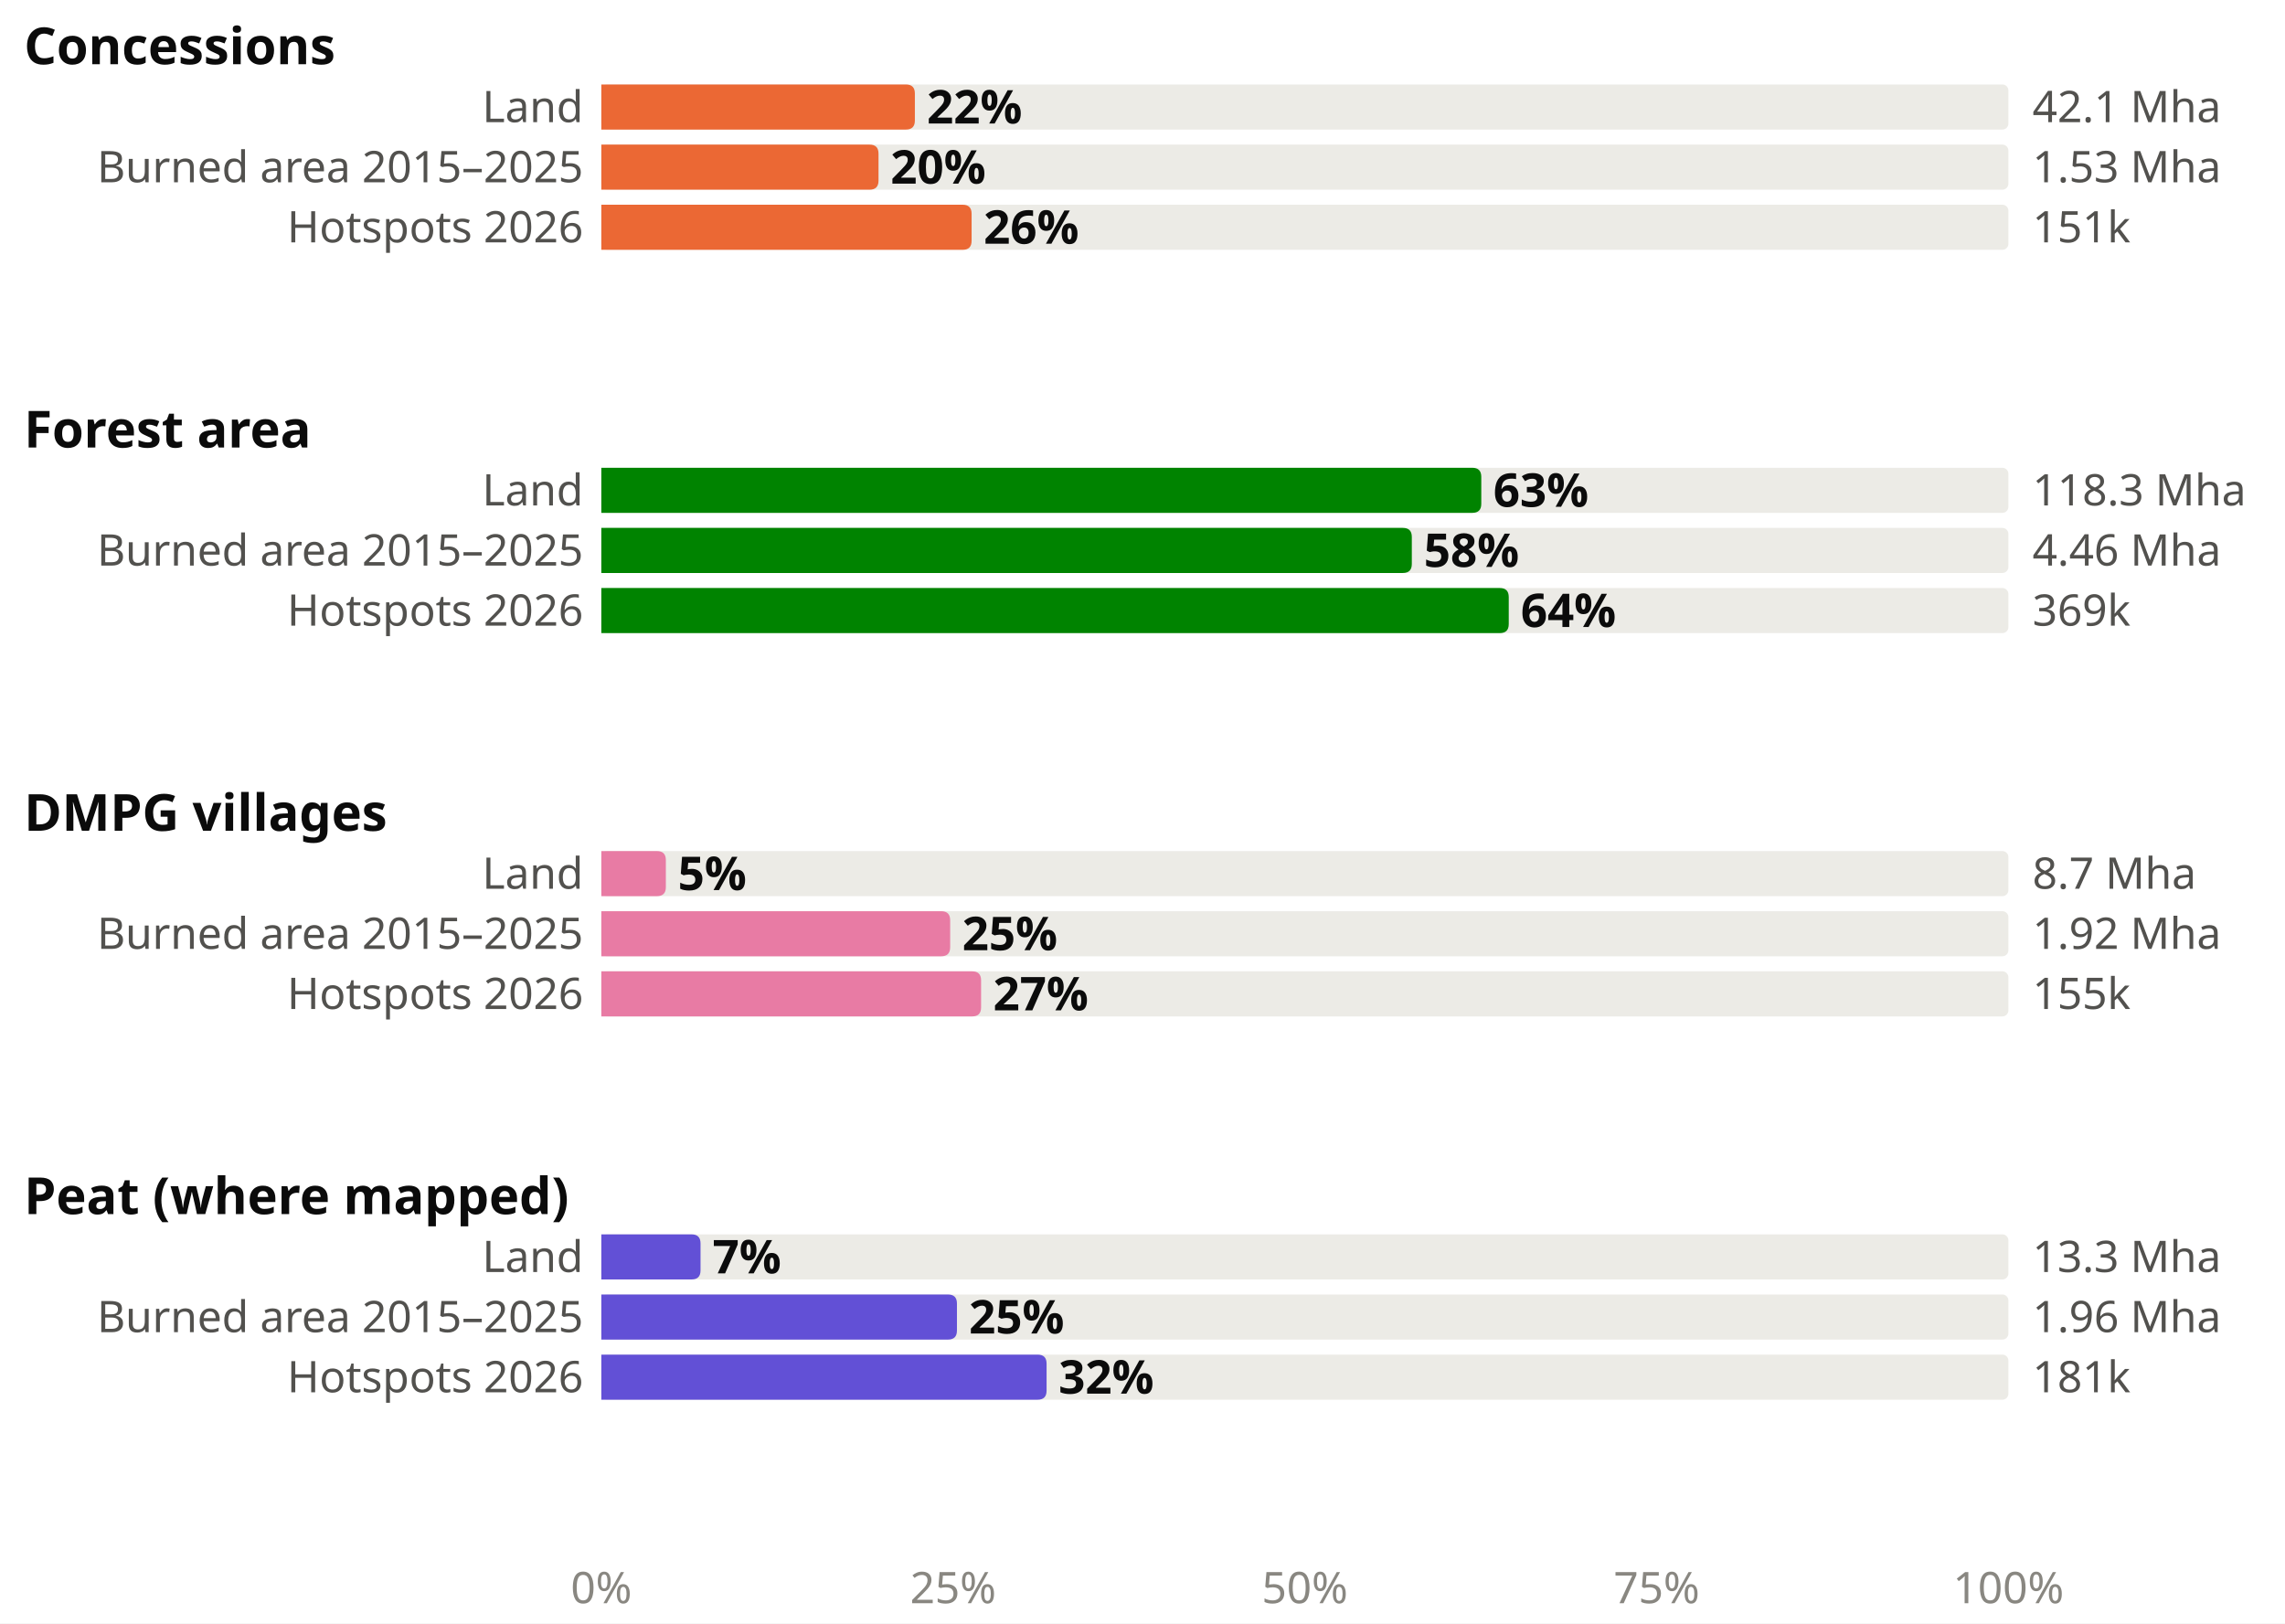
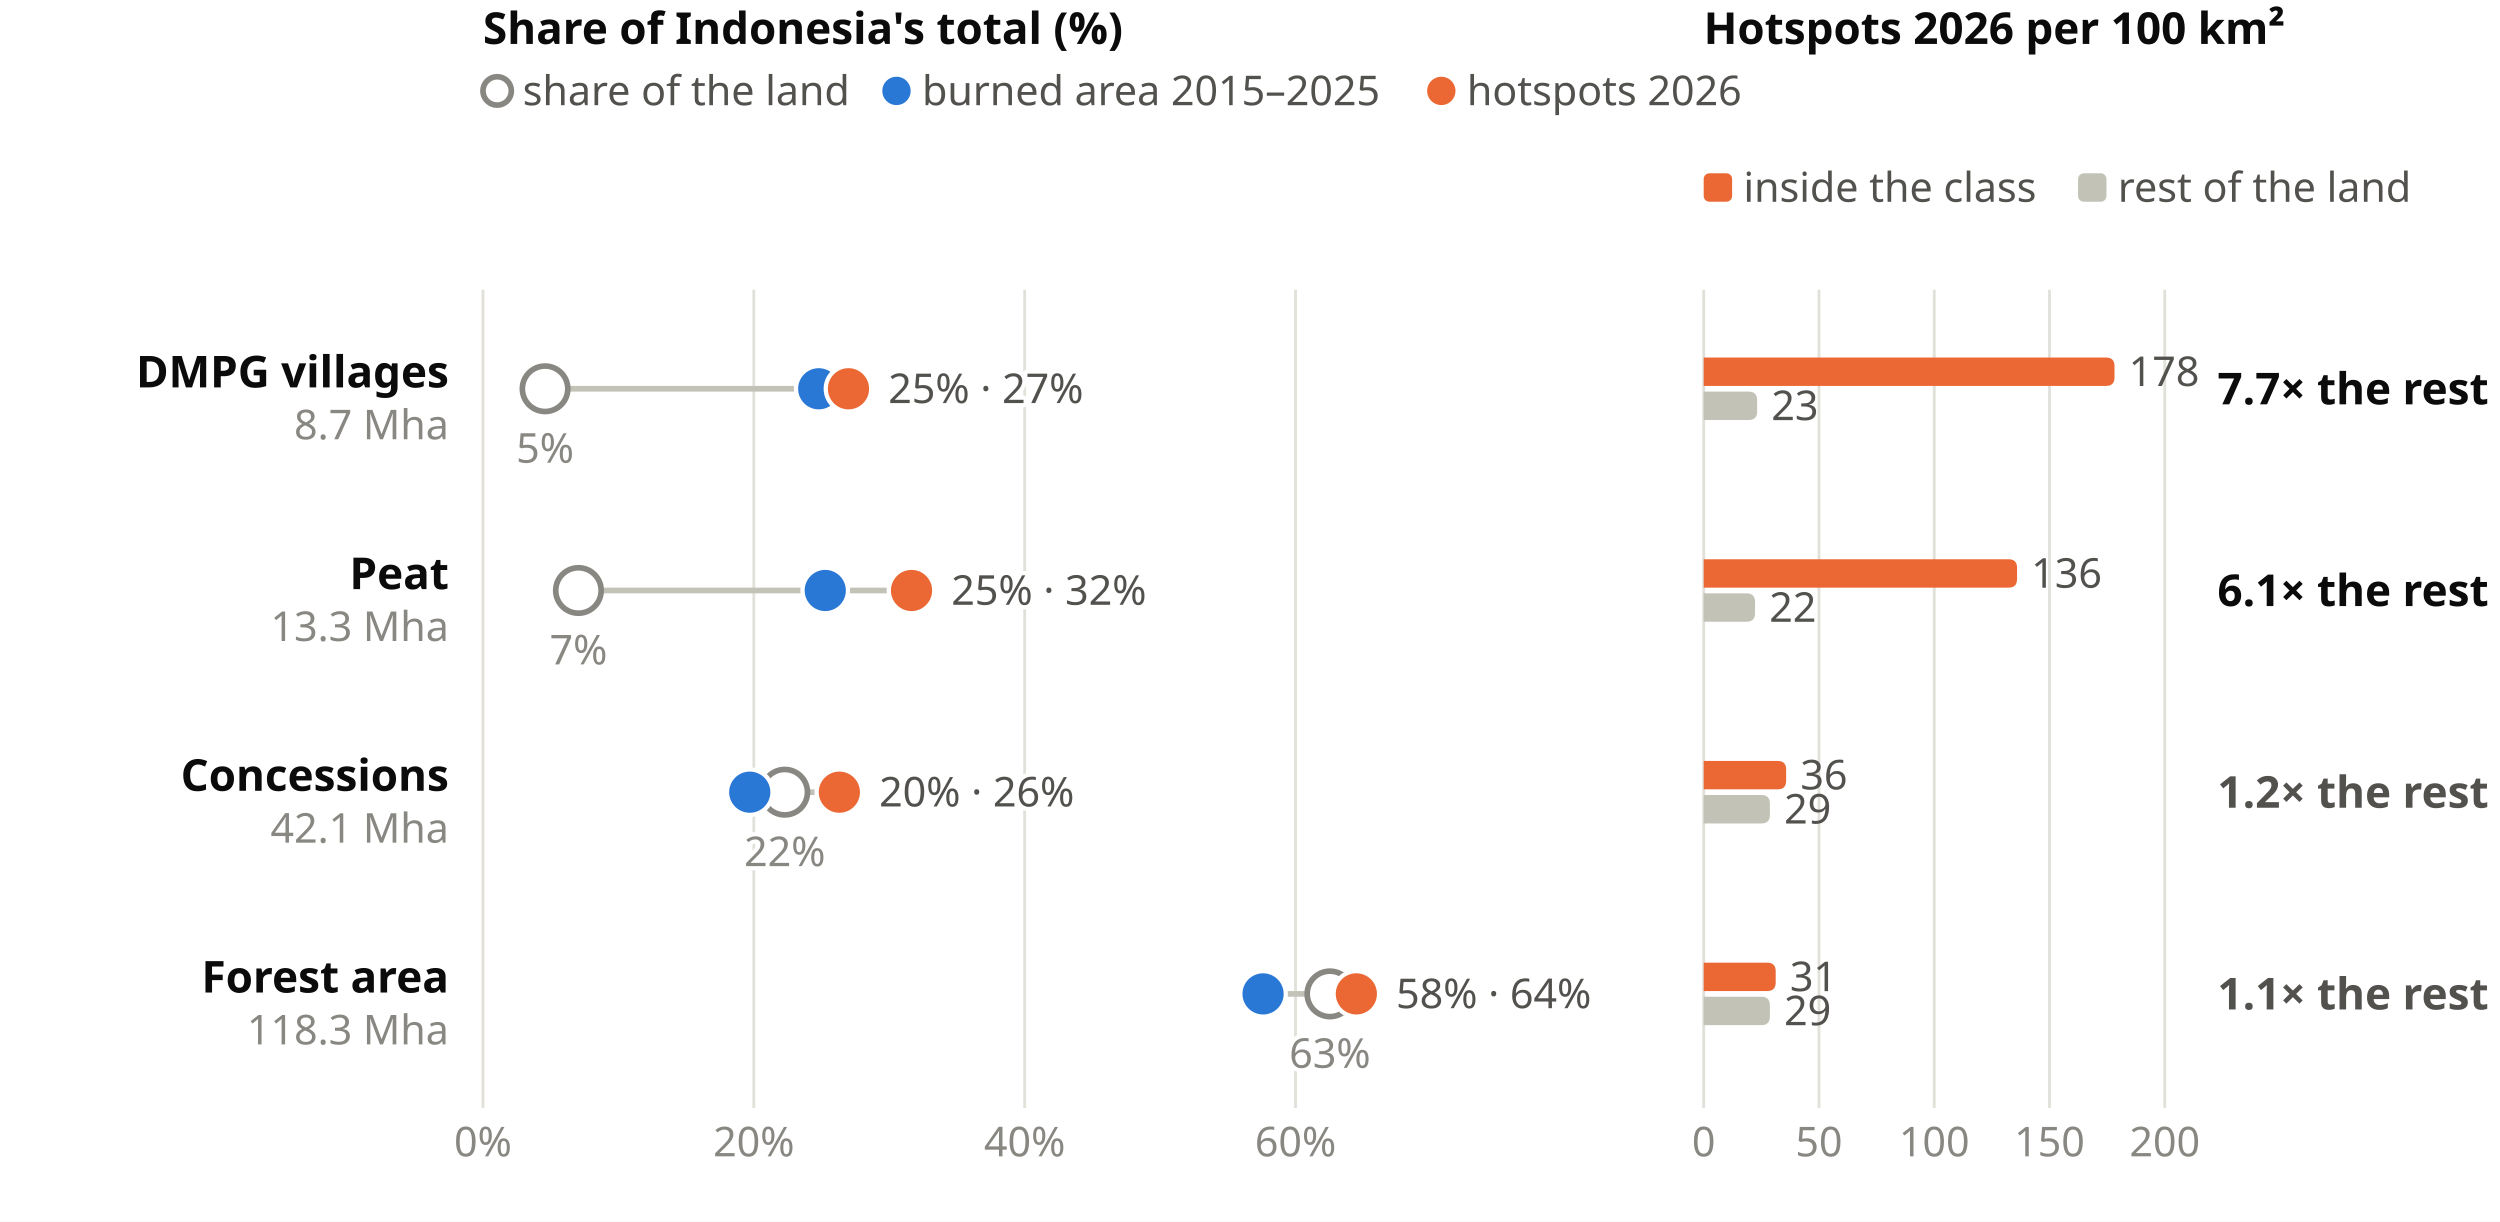
- <svg xmlns="http://www.w3.org/2000/svg" data-name="shares" width="760" height="540" viewBox="0 0 760 540" style="font-family: &quot;Plus Jakarta Sans&quot;, sans-serif;">
-   <rect width="760" height="540" fill="#fff" />
-   <text x="8" y="15.35" font-size="17" fill="#0b0b0b" text-anchor="start" dominant-baseline="middle" font-weight="600">Concessions</text>
-   <rect x="200" y="28.1" width="468" height="15" fill="#ecebe6" rx="2" />
-   <path fill="#eb6834" d="M200,28.1H301.291Q304.291,28.1 304.291,31.1V40.1Q304.291,43.1 301.291,43.1H200Z" />
-   <text x="194" y="35.6" font-size="14.5" fill="#52514e" text-anchor="end" dominant-baseline="middle" font-weight="400">Land</text>
-   <text x="308.291" y="35.6" font-size="15.5" fill="#0b0b0b" text-anchor="start" dominant-baseline="middle" font-weight="600">22%</text>
-   <text x="676" y="35.6" font-size="14.5" fill="#52514e" text-anchor="start" dominant-baseline="middle" font-weight="400">42.1 Mha</text>
-   <rect x="200" y="48.1" width="468" height="15" fill="#ecebe6" rx="2" />
-   <path fill="#eb6834" d="M200,48.1H289.197Q292.197,48.1 292.197,51.1V60.1Q292.197,63.1 289.197,63.1H200Z" />
-   <text x="194" y="55.6" font-size="14.5" fill="#52514e" text-anchor="end" dominant-baseline="middle" font-weight="400">Burned area 2015–2025</text>
-   <text x="296.197" y="55.6" font-size="15.5" fill="#0b0b0b" text-anchor="start" dominant-baseline="middle" font-weight="600">20%</text>
-   <text x="676" y="55.6" font-size="14.5" fill="#52514e" text-anchor="start" dominant-baseline="middle" font-weight="400">1.53 Mha</text>
-   <rect x="200" y="68.1" width="468" height="15" fill="#ecebe6" rx="2" />
-   <path fill="#eb6834" d="M200,68.1H320.161Q323.161,68.1 323.161,71.1V80.1Q323.161,83.1 320.161,83.1H200Z" />
-   <text x="194" y="75.6" font-size="14.5" fill="#52514e" text-anchor="end" dominant-baseline="middle" font-weight="400">Hotspots 2026</text>
-   <text x="327.161" y="75.6" font-size="15.5" fill="#0b0b0b" text-anchor="start" dominant-baseline="middle" font-weight="600">26%</text>
-   <text x="676" y="75.6" font-size="14.5" fill="#52514e" text-anchor="start" dominant-baseline="middle" font-weight="400">151k</text>
-   <text x="8" y="142.85" font-size="17" fill="#0b0b0b" text-anchor="start" dominant-baseline="middle" font-weight="600">Forest area</text>
-   <rect x="200" y="155.6" width="468" height="15" fill="#ecebe6" rx="2" />
-   <path fill="#008300" d="M200,155.6H489.68Q492.68,155.6 492.68,158.6V167.6Q492.68,170.6 489.68,170.6H200Z" />
-   <text x="194" y="163.1" font-size="14.5" fill="#52514e" text-anchor="end" dominant-baseline="middle" font-weight="400">Land</text>
-   <text x="496.68" y="163.1" font-size="15.5" fill="#0b0b0b" text-anchor="start" dominant-baseline="middle" font-weight="600">63%</text>
-   <text x="676" y="163.1" font-size="14.5" fill="#52514e" text-anchor="start" dominant-baseline="middle" font-weight="400">118.3 Mha</text>
-   <rect x="200" y="175.6" width="468" height="15" fill="#ecebe6" rx="2" />
-   <path fill="#008300" d="M200,175.6H466.578Q469.578,175.6 469.578,178.6V187.6Q469.578,190.6 466.578,190.6H200Z" />
-   <text x="194" y="183.1" font-size="14.5" fill="#52514e" text-anchor="end" dominant-baseline="middle" font-weight="400">Burned area 2015–2025</text>
-   <text x="473.578" y="183.1" font-size="15.5" fill="#0b0b0b" text-anchor="start" dominant-baseline="middle" font-weight="600">58%</text>
-   <text x="676" y="183.1" font-size="14.5" fill="#52514e" text-anchor="start" dominant-baseline="middle" font-weight="400">4.46 Mha</text>
-   <rect x="200" y="195.6" width="468" height="15" fill="#ecebe6" rx="2" />
-   <path fill="#008300" d="M200,195.6H498.815Q501.815,195.6 501.815,198.6V207.6Q501.815,210.6 498.815,210.6H200Z" />
-   <text x="194" y="203.1" font-size="14.5" fill="#52514e" text-anchor="end" dominant-baseline="middle" font-weight="400">Hotspots 2026</text>
-   <text x="505.815" y="203.1" font-size="15.5" fill="#0b0b0b" text-anchor="start" dominant-baseline="middle" font-weight="600">64%</text>
-   <text x="676" y="203.1" font-size="14.5" fill="#52514e" text-anchor="start" dominant-baseline="middle" font-weight="400">369k</text>
-   <text x="8" y="270.35" font-size="17" fill="#0b0b0b" text-anchor="start" dominant-baseline="middle" font-weight="600">DMPG villages</text>
-   <rect x="200" y="283.1" width="468" height="15" fill="#ecebe6" rx="2" />
-   <path fill="#e87ba4" d="M200,283.1H218.468Q221.468,283.1 221.468,286.1V295.1Q221.468,298.1 218.468,298.1H200Z" />
-   <text x="194" y="290.6" font-size="14.5" fill="#52514e" text-anchor="end" dominant-baseline="middle" font-weight="400">Land</text>
-   <text x="225.468" y="290.6" font-size="15.5" fill="#0b0b0b" text-anchor="start" dominant-baseline="middle" font-weight="600">5%</text>
-   <text x="676" y="290.6" font-size="14.5" fill="#52514e" text-anchor="start" dominant-baseline="middle" font-weight="400">8.7 Mha</text>
-   <rect x="200" y="303.1" width="468" height="15" fill="#ecebe6" rx="2" />
-   <path fill="#e87ba4" d="M200,303.1H313.031Q316.031,303.1 316.031,306.1V315.1Q316.031,318.1 313.031,318.1H200Z" />
-   <text x="194" y="310.6" font-size="14.5" fill="#52514e" text-anchor="end" dominant-baseline="middle" font-weight="400">Burned area 2015–2025</text>
-   <text x="320.031" y="310.6" font-size="15.5" fill="#0b0b0b" text-anchor="start" dominant-baseline="middle" font-weight="600">25%</text>
-   <text x="676" y="310.6" font-size="14.5" fill="#52514e" text-anchor="start" dominant-baseline="middle" font-weight="400">1.92 Mha</text>
-   <rect x="200" y="323.1" width="468" height="15" fill="#ecebe6" rx="2" />
-   <path fill="#e87ba4" d="M200,323.1H323.316Q326.316,323.1 326.316,326.1V335.1Q326.316,338.1 323.316,338.1H200Z" />
-   <text x="194" y="330.6" font-size="14.5" fill="#52514e" text-anchor="end" dominant-baseline="middle" font-weight="400">Hotspots 2026</text>
-   <text x="330.316" y="330.6" font-size="15.5" fill="#0b0b0b" text-anchor="start" dominant-baseline="middle" font-weight="600">27%</text>
-   <text x="676" y="330.6" font-size="14.5" fill="#52514e" text-anchor="start" dominant-baseline="middle" font-weight="400">155k</text>
-   <text x="8" y="397.85" font-size="17" fill="#0b0b0b" text-anchor="start" dominant-baseline="middle" font-weight="600">Peat (where mapped)</text>
-   <rect x="200" y="410.6" width="468" height="15" fill="#ecebe6" rx="2" />
-   <path fill="#6250d6" d="M200,410.6H229.999Q232.999,410.6 232.999,413.6V422.6Q232.999,425.6 229.999,425.6H200Z" />
-   <text x="194" y="418.1" font-size="14.5" fill="#52514e" text-anchor="end" dominant-baseline="middle" font-weight="400">Land</text>
-   <text x="236.999" y="418.1" font-size="15.5" fill="#0b0b0b" text-anchor="start" dominant-baseline="middle" font-weight="600">7%</text>
-   <text x="676" y="418.1" font-size="14.5" fill="#52514e" text-anchor="start" dominant-baseline="middle" font-weight="400">13.3 Mha</text>
-   <rect x="200" y="430.6" width="468" height="15" fill="#ecebe6" rx="2" />
-   <path fill="#6250d6" d="M200,430.6H315.285Q318.285,430.6 318.285,433.6V442.6Q318.285,445.6 315.285,445.6H200Z" />
-   <text x="194" y="438.1" font-size="14.5" fill="#52514e" text-anchor="end" dominant-baseline="middle" font-weight="400">Burned area 2015–2025</text>
-   <text x="322.285" y="438.1" font-size="15.5" fill="#0b0b0b" text-anchor="start" dominant-baseline="middle" font-weight="600">25%</text>
-   <text x="676" y="438.1" font-size="14.5" fill="#52514e" text-anchor="start" dominant-baseline="middle" font-weight="400">1.96 Mha</text>
-   <rect x="200" y="450.6" width="468" height="15" fill="#ecebe6" rx="2" />
-   <path fill="#6250d6" d="M200,450.6H345.097Q348.097,450.6 348.097,453.6V462.6Q348.097,465.6 345.097,465.6H200Z" />
-   <text x="194" y="458.1" font-size="14.5" fill="#52514e" text-anchor="end" dominant-baseline="middle" font-weight="400">Hotspots 2026</text>
-   <text x="352.097" y="458.1" font-size="15.5" fill="#0b0b0b" text-anchor="start" dominant-baseline="middle" font-weight="600">32%</text>
-   <text x="676" y="458.1" font-size="14.5" fill="#52514e" text-anchor="start" dominant-baseline="middle" font-weight="400">181k</text>
-   <g transform="translate(0,520)" fill="none" font-size="10" font-family="sans-serif" text-anchor="middle">
-     <g class="tick" opacity="1" transform="translate(200,0)">
-       <line stroke="#e1e0d9" y2="0" />
-       <text fill="#898781" y="3" dy="0.71em" font-size="14.5" style="font-family: &quot;Plus Jakarta Sans&quot;, sans-serif;">0%</text>
-     </g>
-     <g class="tick" opacity="1" transform="translate(317,0)">
-       <line stroke="#e1e0d9" y2="0" />
-       <text fill="#898781" y="3" dy="0.71em" font-size="14.5" style="font-family: &quot;Plus Jakarta Sans&quot;, sans-serif;">25%</text>
-     </g>
-     <g class="tick" opacity="1" transform="translate(434,0)">
-       <line stroke="#e1e0d9" y2="0" />
-       <text fill="#898781" y="3" dy="0.71em" font-size="14.5" style="font-family: &quot;Plus Jakarta Sans&quot;, sans-serif;">50%</text>
-     </g>
-     <g class="tick" opacity="1" transform="translate(551,0)">
-       <line stroke="#e1e0d9" y2="0" />
-       <text fill="#898781" y="3" dy="0.71em" font-size="14.5" style="font-family: &quot;Plus Jakarta Sans&quot;, sans-serif;">75%</text>
-     </g>
-     <g class="tick" opacity="1" transform="translate(668,0)">
-       <line stroke="#e1e0d9" y2="0" />
-       <text fill="#898781" y="3" dy="0.71em" font-size="14.5" style="font-family: &quot;Plus Jakarta Sans&quot;, sans-serif;">100%</text>
-     </g>
-   </g>
+ <svg xmlns="http://www.w3.org/2000/svg" data-name="shares" width="880" height="430" viewBox="0 0 880 430" style="font-family: &quot;Plus Jakarta Sans&quot;, sans-serif;">
+   <rect width="880" height="430" fill="#fff" />
+   <text x="170" y="10" font-size="15.5" fill="#0b0b0b" text-anchor="start" dominant-baseline="middle" font-weight="600">Share of Indonesia's total (%)</text>
+   <text x="599.7" y="10" font-size="15.5" fill="#0b0b0b" text-anchor="start" dominant-baseline="middle" font-weight="600">Hotspots 2026 per 100 km²</text>
+   <circle cx="175" cy="32" r="5" fill="#fff" stroke="#898781" stroke-width="2" />
+   <text x="184" y="32" font-size="14.5" fill="#52514e" text-anchor="start" dominant-baseline="middle" font-weight="400">share of the land</text>
+   <circle cx="315.562" cy="32" r="5" fill="#2a78d6" />
+   <text x="324.562" y="32" font-size="14.5" fill="#52514e" text-anchor="start" dominant-baseline="middle" font-weight="400">burned area 2015–2025</text>
+   <circle cx="507.344" cy="32" r="5" fill="#eb6834" />
+   <text x="516.344" y="32" font-size="14.5" fill="#52514e" text-anchor="start" dominant-baseline="middle" font-weight="400">hotspots 2026</text>
+   <line x1="170" x2="170" y1="102" y2="390" stroke="#e1e0d9" />
+   <text x="170" y="402" font-size="14.5" fill="#898781" text-anchor="middle" dominant-baseline="middle" font-weight="400">0%</text>
+   <line x1="265.343" x2="265.343" y1="102" y2="390" stroke="#e1e0d9" />
+   <text x="265.343" y="402" font-size="14.5" fill="#898781" text-anchor="middle" dominant-baseline="middle" font-weight="400">20%</text>
+   <line x1="360.686" x2="360.686" y1="102" y2="390" stroke="#e1e0d9" />
+   <text x="360.686" y="402" font-size="14.5" fill="#898781" text-anchor="middle" dominant-baseline="middle" font-weight="400">40%</text>
+   <line x1="456.029" x2="456.029" y1="102" y2="390" stroke="#e1e0d9" />
+   <text x="456.029" y="402" font-size="14.5" fill="#898781" text-anchor="middle" dominant-baseline="middle" font-weight="400">60%</text>
+   <line x1="599.7" x2="599.7" y1="102" y2="390" stroke="#e1e0d9" />
+   <text x="599.7" y="402" font-size="14.5" fill="#898781" text-anchor="middle" dominant-baseline="middle" font-weight="400">0</text>
+   <line x1="640.275" x2="640.275" y1="102" y2="390" stroke="#e1e0d9" />
+   <text x="640.275" y="402" font-size="14.5" fill="#898781" text-anchor="middle" dominant-baseline="middle" font-weight="400">50</text>
+   <line x1="680.85" x2="680.85" y1="102" y2="390" stroke="#e1e0d9" />
+   <text x="680.85" y="402" font-size="14.5" fill="#898781" text-anchor="middle" dominant-baseline="middle" font-weight="400">100</text>
+   <line x1="721.425" x2="721.425" y1="102" y2="390" stroke="#e1e0d9" />
+   <text x="721.425" y="402" font-size="14.5" fill="#898781" text-anchor="middle" dominant-baseline="middle" font-weight="400">150</text>
+   <line x1="762" x2="762" y1="102" y2="390" stroke="#e1e0d9" />
+   <text x="762" y="402" font-size="14.5" fill="#898781" text-anchor="middle" dominant-baseline="middle" font-weight="400">200</text>
+   <rect x="599.7" y="61" width="10" height="10" rx="2" fill="#eb6834" />
+   <text x="613.7" y="66" font-size="14.5" fill="#52514e" text-anchor="start" dominant-baseline="middle" font-weight="400">inside the class</text>
+   <rect x="731.481" y="61" width="10" height="10" rx="2" fill="#c3c2b7" />
+   <text x="745.481" y="66" font-size="14.5" fill="#52514e" text-anchor="start" dominant-baseline="middle" font-weight="400">rest of the land</text>
+   <text x="158" y="130.9" font-size="15.5" fill="#0b0b0b" text-anchor="end" dominant-baseline="middle" font-weight="600">DMPG villages</text>
+   <text x="158" y="149.6" font-size="14.5" fill="#898781" text-anchor="end" dominant-baseline="middle" font-weight="400">8.7 Mha</text>
+   <line x1="191.868" x2="298.668" y1="136.85" y2="136.85" stroke="#c3c2b7" stroke-width="2" />
+   <circle cx="191.868" cy="136.85" r="8" fill="#fff" stroke="#898781" stroke-width="2" />
+   <circle cx="288.192" cy="136.85" r="8" fill="#2a78d6" stroke="#fff" stroke-width="1.5" />
+   <circle cx="298.668" cy="136.85" r="8" fill="#eb6834" stroke="#fff" stroke-width="1.5" />
+   <text x="191.868" y="157.85" font-size="14.5" fill="#898781" text-anchor="middle" dominant-baseline="middle" font-weight="400" stroke="#fff" stroke-width="3" paint-order="stroke" stroke-linejoin="round">5%</text>
+   <text x="312.668" y="136.85" font-size="14.5" fill="#52514e" text-anchor="start" dominant-baseline="middle" font-weight="400" stroke="#fff" stroke-width="3" paint-order="stroke" stroke-linejoin="round">25% · 27%</text>
+   <path fill="#eb6834" d="M599.7,125.85H741.311Q744.311,125.85 744.311,128.85V132.85Q744.311,135.85 741.311,135.85H599.7Z" />
+   <text x="749.311" y="130.85" font-size="14.5" fill="#52514e" text-anchor="start" dominant-baseline="middle" font-weight="400">178</text>
+   <path fill="#c3c2b7" d="M599.7,137.85H615.507Q618.507,137.85 618.507,140.85V144.85Q618.507,147.85 615.507,147.85H599.7Z" />
+   <text x="623.507" y="142.85" font-size="14.5" fill="#52514e" text-anchor="start" dominant-baseline="middle" font-weight="400">23</text>
+   <text x="876" y="136.85" font-size="15.5" fill="#0b0b0b" text-anchor="end" dominant-baseline="middle" font-weight="600">7.7× the rest</text>
+   <text x="158" y="201.9" font-size="15.5" fill="#0b0b0b" text-anchor="end" dominant-baseline="middle" font-weight="600">Peat</text>
+   <text x="158" y="220.6" font-size="14.5" fill="#898781" text-anchor="end" dominant-baseline="middle" font-weight="400">13.3 Mha</text>
+   <line x1="203.613" x2="320.854" y1="207.85" y2="207.85" stroke="#c3c2b7" stroke-width="2" />
+   <circle cx="203.613" cy="207.85" r="8" fill="#fff" stroke="#898781" stroke-width="2" />
+   <circle cx="290.487" cy="207.85" r="8" fill="#2a78d6" stroke="#fff" stroke-width="1.5" />
+   <circle cx="320.854" cy="207.85" r="8" fill="#eb6834" stroke="#fff" stroke-width="1.5" />
+   <text x="203.613" y="228.85" font-size="14.5" fill="#898781" text-anchor="middle" dominant-baseline="middle" font-weight="400" stroke="#fff" stroke-width="3" paint-order="stroke" stroke-linejoin="round">7%</text>
+   <text x="334.854" y="207.85" font-size="14.5" fill="#52514e" text-anchor="start" dominant-baseline="middle" font-weight="400" stroke="#fff" stroke-width="3" paint-order="stroke" stroke-linejoin="round">25% · 32%</text>
+   <path fill="#eb6834" d="M599.7,196.85H707.004Q710.004,196.85 710.004,199.85V203.85Q710.004,206.85 707.004,206.85H599.7Z" />
+   <text x="715.004" y="201.85" font-size="14.5" fill="#52514e" text-anchor="start" dominant-baseline="middle" font-weight="400">136</text>
+   <path fill="#c3c2b7" d="M599.7,208.85H614.775Q617.775,208.85 617.775,211.85V215.85Q617.775,218.85 614.775,218.85H599.7Z" />
+   <text x="622.775" y="213.85" font-size="14.5" fill="#52514e" text-anchor="start" dominant-baseline="middle" font-weight="400">22</text>
+   <text x="876" y="207.85" font-size="15.5" fill="#0b0b0b" text-anchor="end" dominant-baseline="middle" font-weight="600">6.1× the rest</text>
+   <text x="158" y="272.9" font-size="15.5" fill="#0b0b0b" text-anchor="end" dominant-baseline="middle" font-weight="600">Concessions</text>
+   <text x="158" y="291.6" font-size="14.5" fill="#898781" text-anchor="end" dominant-baseline="middle" font-weight="400">42.1 Mha</text>
+   <line x1="263.914" x2="295.455" y1="278.85" y2="278.85" stroke="#c3c2b7" stroke-width="2" />
+   <circle cx="276.233" cy="278.85" r="8" fill="#fff" stroke="#898781" stroke-width="2" />
+   <circle cx="263.914" cy="278.85" r="8" fill="#2a78d6" stroke="#fff" stroke-width="1.5" />
+   <circle cx="295.455" cy="278.85" r="8" fill="#eb6834" stroke="#fff" stroke-width="1.5" />
+   <text x="276.233" y="299.85" font-size="14.5" fill="#898781" text-anchor="middle" dominant-baseline="middle" font-weight="400" stroke="#fff" stroke-width="3" paint-order="stroke" stroke-linejoin="round">22%</text>
+   <text x="309.455" y="278.85" font-size="14.5" fill="#52514e" text-anchor="start" dominant-baseline="middle" font-weight="400" stroke="#fff" stroke-width="3" paint-order="stroke" stroke-linejoin="round">20% · 26%</text>
+   <path fill="#eb6834" d="M599.7,267.85H625.725Q628.725,267.85 628.725,270.85V274.85Q628.725,277.85 625.725,277.85H599.7Z" />
+   <text x="633.725" y="272.85" font-size="14.5" fill="#52514e" text-anchor="start" dominant-baseline="middle" font-weight="400">36</text>
+   <path fill="#c3c2b7" d="M599.7,279.85H620.003Q623.003,279.85 623.003,282.85V286.85Q623.003,289.85 620.003,289.85H599.7Z" />
+   <text x="628.003" y="284.85" font-size="14.5" fill="#52514e" text-anchor="start" dominant-baseline="middle" font-weight="400">29</text>
+   <text x="876" y="278.85" font-size="15.5" fill="#52514e" text-anchor="end" dominant-baseline="middle" font-weight="600">1.2× the rest</text>
+   <text x="158" y="343.9" font-size="15.5" fill="#0b0b0b" text-anchor="end" dominant-baseline="middle" font-weight="600">Forest area</text>
+   <text x="158" y="362.6" font-size="14.5" fill="#898781" text-anchor="end" dominant-baseline="middle" font-weight="400">118.3 Mha</text>
+   <line x1="444.598" x2="477.435" y1="349.85" y2="349.85" stroke="#c3c2b7" stroke-width="2" />
+   <circle cx="468.13" cy="349.85" r="8" fill="#fff" stroke="#898781" stroke-width="2" />
+   <circle cx="444.598" cy="349.85" r="8" fill="#2a78d6" stroke="#fff" stroke-width="1.5" />
+   <circle cx="477.435" cy="349.85" r="8" fill="#eb6834" stroke="#fff" stroke-width="1.5" />
+   <text x="468.13" y="370.85" font-size="14.5" fill="#898781" text-anchor="middle" dominant-baseline="middle" font-weight="400" stroke="#fff" stroke-width="3" paint-order="stroke" stroke-linejoin="round">63%</text>
+   <text x="491.435" y="349.85" font-size="14.5" fill="#52514e" text-anchor="start" dominant-baseline="middle" font-weight="400" stroke="#fff" stroke-width="3" paint-order="stroke" stroke-linejoin="round">58% · 64%</text>
+   <path fill="#eb6834" d="M599.7,338.85H622.045Q625.045,338.85 625.045,341.85V345.85Q625.045,348.85 622.045,348.85H599.7Z" />
+   <text x="630.045" y="343.85" font-size="14.5" fill="#52514e" text-anchor="start" dominant-baseline="middle" font-weight="400">31</text>
+   <path fill="#c3c2b7" d="M599.7,350.85H619.997Q622.997,350.85 622.997,353.85V357.85Q622.997,360.85 619.997,360.85H599.7Z" />
+   <text x="627.997" y="355.85" font-size="14.5" fill="#52514e" text-anchor="start" dominant-baseline="middle" font-weight="400">29</text>
+   <text x="876" y="349.85" font-size="15.5" fill="#52514e" text-anchor="end" dominant-baseline="middle" font-weight="600">1.1× the rest</text>
</svg>
